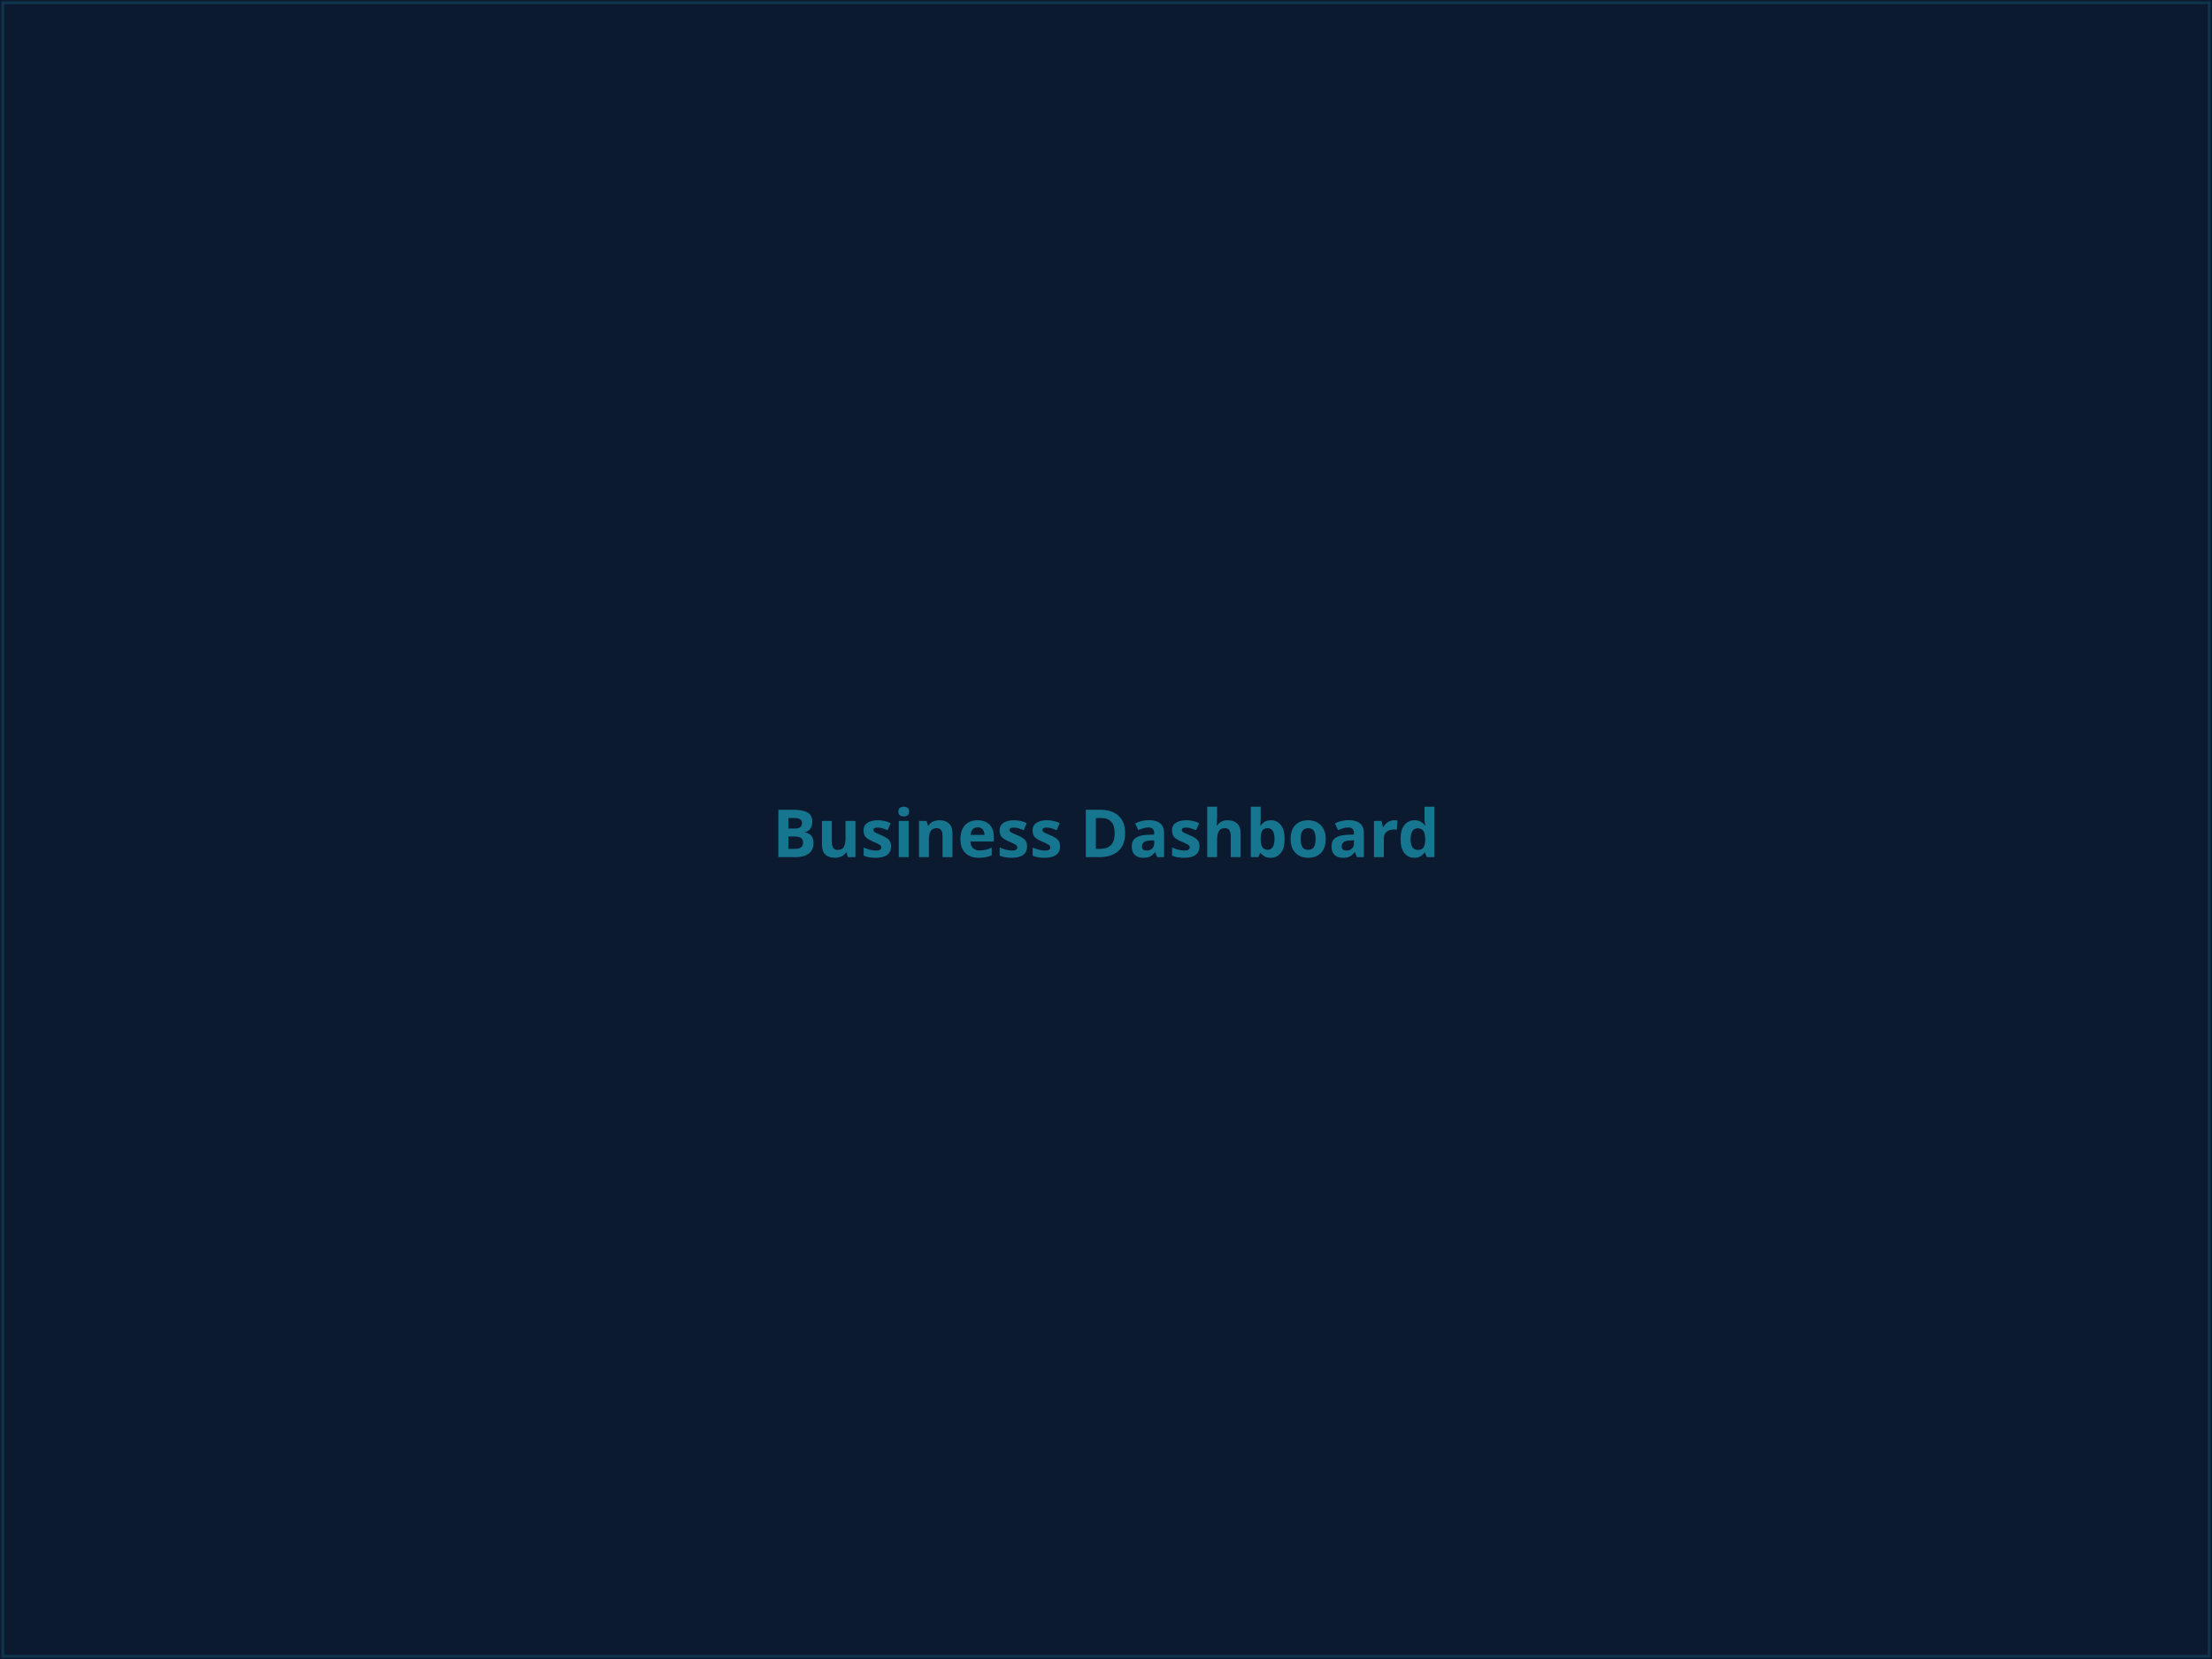
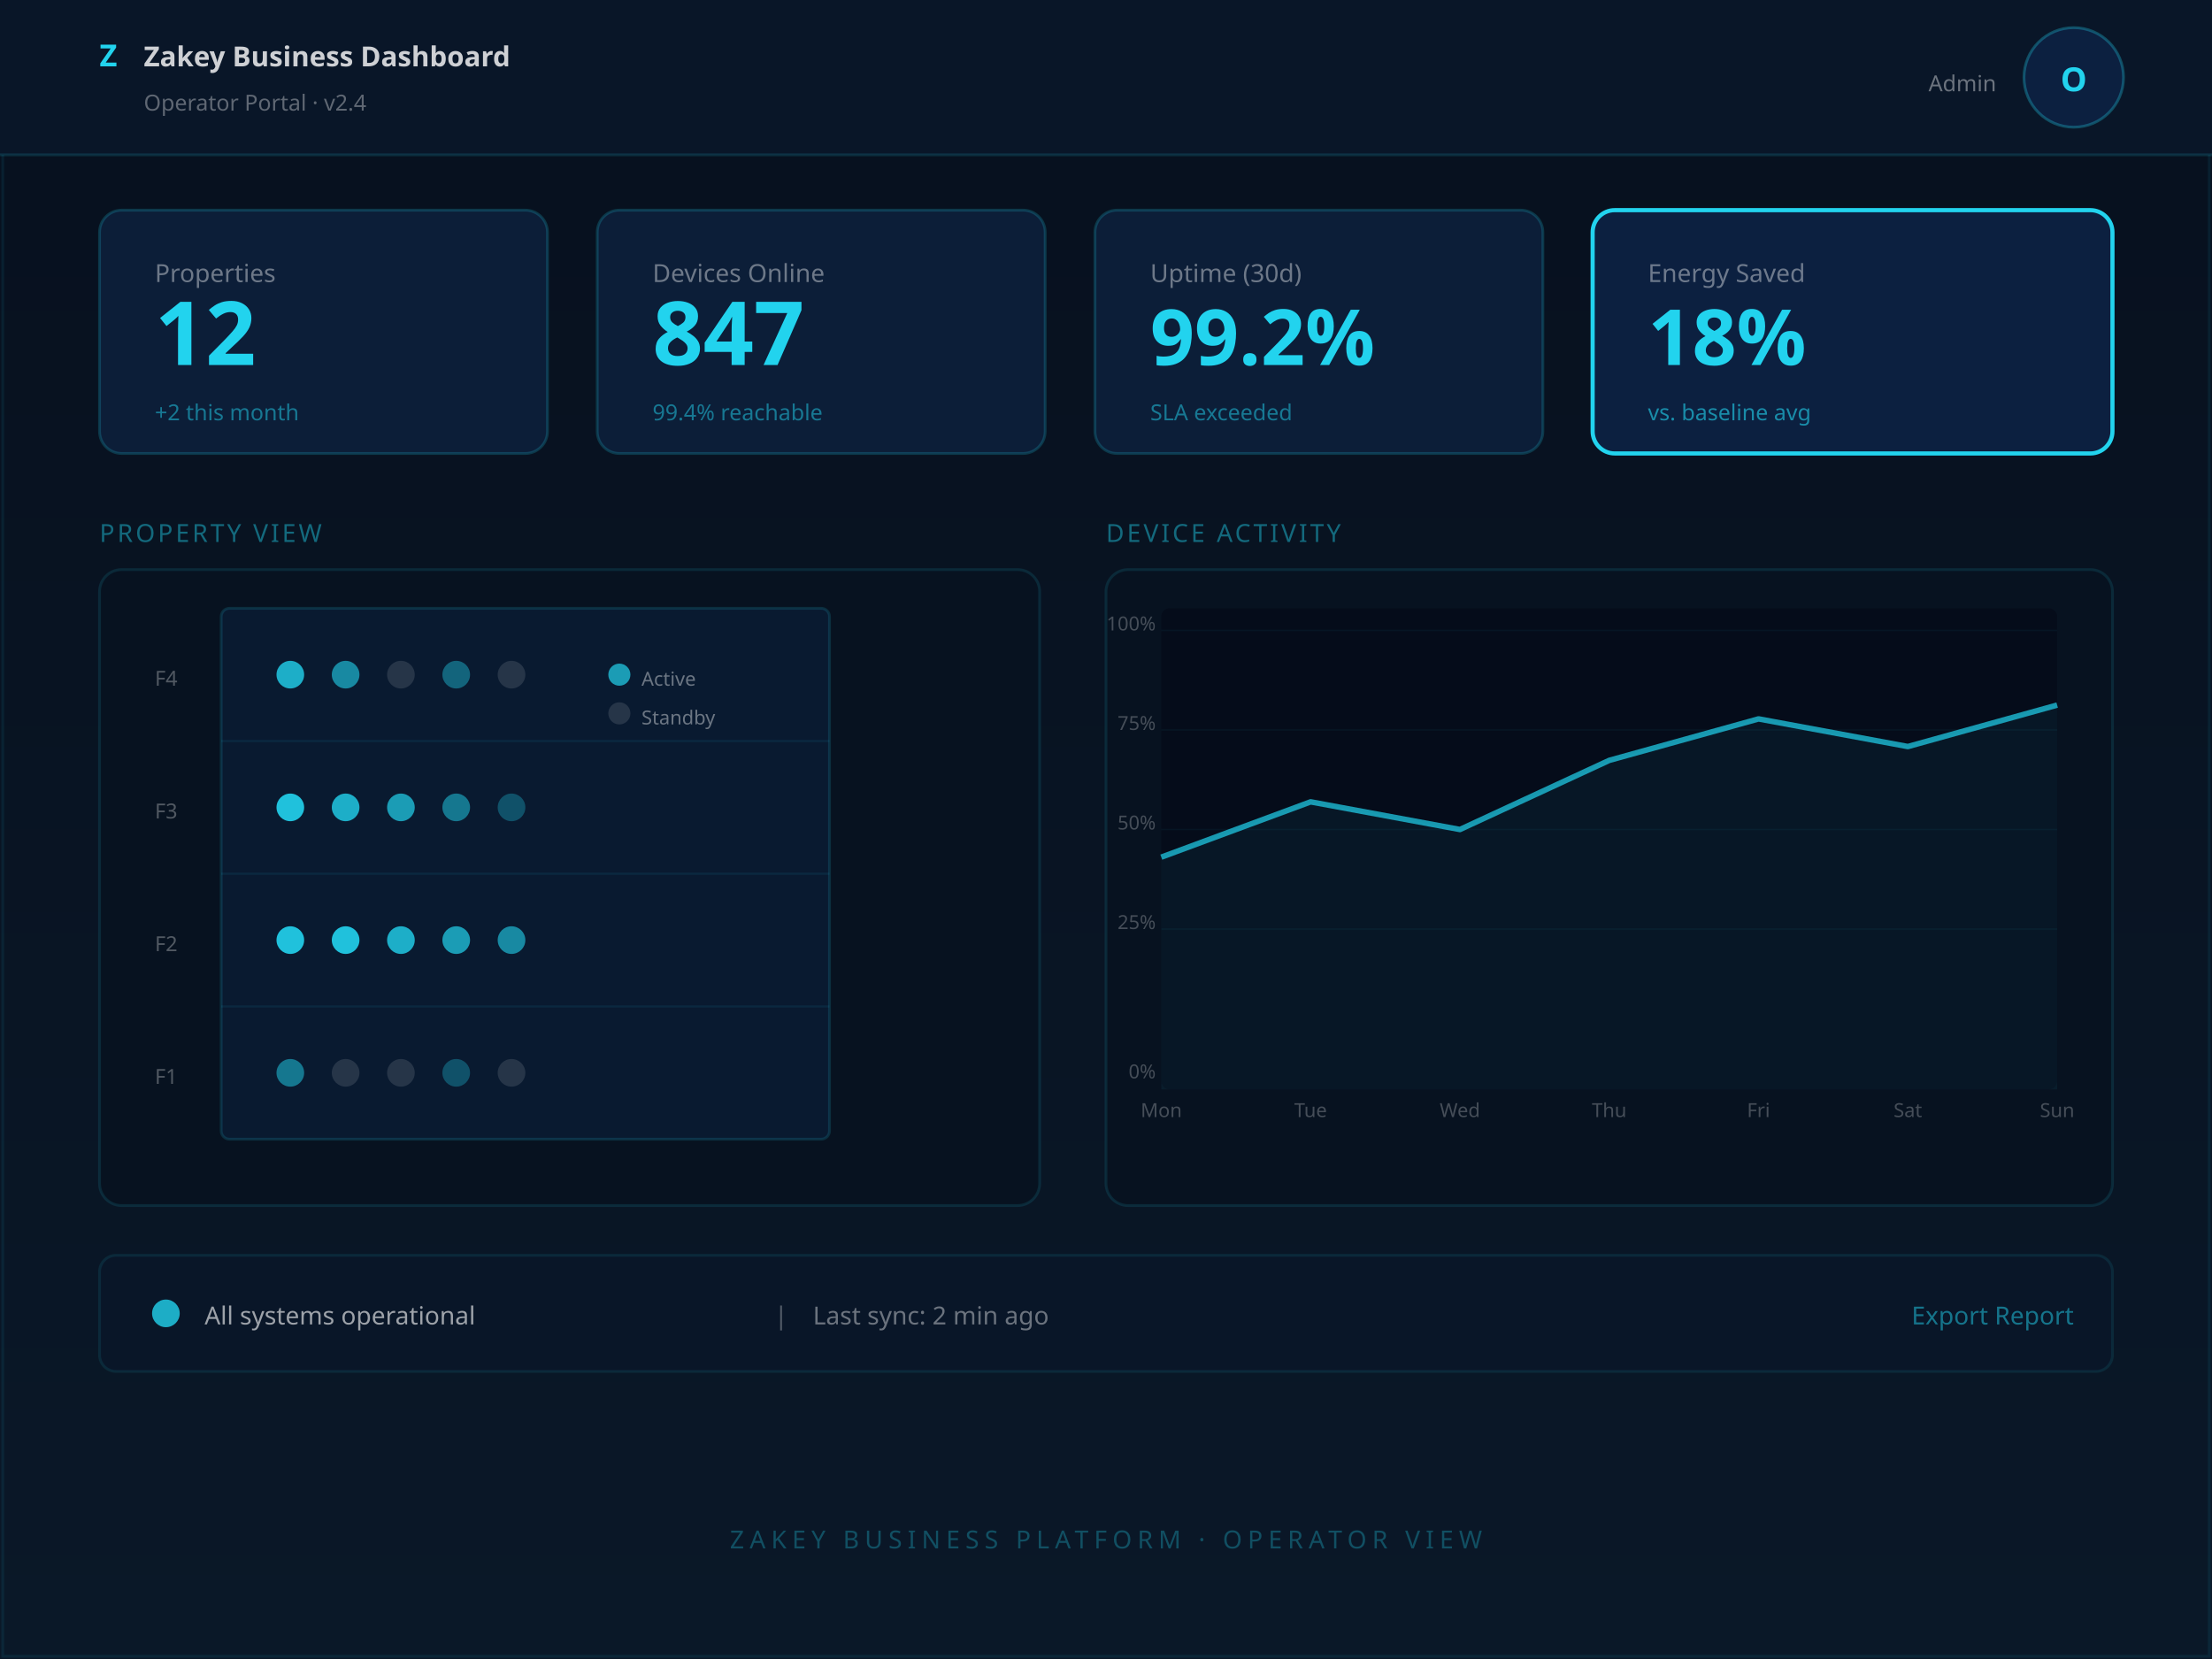
- <svg xmlns="http://www.w3.org/2000/svg" viewBox="0 0 800 600" role="img" aria-label="Business Dashboard">
-   <rect width="800" height="600" fill="#0c1a30" />
-   <rect x="1" y="1" width="798" height="598" fill="none" stroke="rgba(34,211,238,0.15)" stroke-width="1" />
-   <text x="400" y="310" text-anchor="middle" font-family="system-ui,sans-serif" font-size="24" font-weight="600" fill="rgba(34,211,238,0.5)">Business Dashboard</text>
+ <svg xmlns="http://www.w3.org/2000/svg" viewBox="0 0 800 600" role="img" aria-label="Zakey Business Operator Dashboard">
+   <defs>
+     <linearGradient id="bd-bg" x1="0%" y1="0%" x2="0%" y2="100%">
+       <stop offset="0%" stop-color="#07101e" />
+       <stop offset="100%" stop-color="#0a1828" />
+     </linearGradient>
+   </defs>
+   <rect width="800" height="600" fill="url(#bd-bg)" />
+   <rect x="1" y="1" width="798" height="598" fill="none" stroke="rgba(34,211,238,0.08)" stroke-width="1" />
+   <rect x="0" y="0" width="800" height="56" fill="#091628" />
+   <line x1="0" y1="56" x2="800" y2="56" stroke="rgba(34,211,238,0.15)" stroke-width="1" />
+   <text x="36" y="24" font-family="system-ui, sans-serif" font-size="11" font-weight="800" fill="#22d3ee" letter-spacing="1">Z</text>
+   <text x="52" y="24" font-family="system-ui, sans-serif" font-size="10" font-weight="600" fill="rgba(255,255,255,0.8)">Zakey Business Dashboard</text>
+   <text x="52" y="40" font-family="system-ui, sans-serif" font-size="8" fill="rgba(255,255,255,0.35)">Operator Portal · v2.4</text>
+   <circle cx="750" cy="28" r="18" fill="#0c2040" stroke="rgba(34,211,238,0.3)" stroke-width="1" />
+   <text x="750" y="33" text-anchor="middle" font-family="system-ui, sans-serif" font-size="12" font-weight="700" fill="#22d3ee">O</text>
+   <text x="722" y="33" text-anchor="end" font-family="system-ui, sans-serif" font-size="8" fill="rgba(255,255,255,0.4)">Admin</text>
+   <rect x="36" y="76" width="162" height="88" rx="8" fill="#0c1e38" stroke="rgba(34,211,238,0.2)" stroke-width="1" />
+   <text x="56" y="102" font-family="system-ui, sans-serif" font-size="9" fill="rgba(255,255,255,0.4)">Properties</text>
+   <text x="56" y="132" font-family="system-ui, sans-serif" font-size="32" font-weight="700" fill="#22d3ee">12</text>
+   <text x="56" y="152" font-family="system-ui, sans-serif" font-size="8" fill="rgba(34,211,238,0.5)">+2 this month</text>
+   <rect x="216" y="76" width="162" height="88" rx="8" fill="#0c1e38" stroke="rgba(34,211,238,0.2)" stroke-width="1" />
+   <text x="236" y="102" font-family="system-ui, sans-serif" font-size="9" fill="rgba(255,255,255,0.4)">Devices Online</text>
+   <text x="236" y="132" font-family="system-ui, sans-serif" font-size="32" font-weight="700" fill="#22d3ee">847</text>
+   <text x="236" y="152" font-family="system-ui, sans-serif" font-size="8" fill="rgba(34,211,238,0.5)">99.4% reachable</text>
+   <rect x="396" y="76" width="162" height="88" rx="8" fill="#0c1e38" stroke="rgba(34,211,238,0.2)" stroke-width="1" />
+   <text x="416" y="102" font-family="system-ui, sans-serif" font-size="9" fill="rgba(255,255,255,0.4)">Uptime (30d)</text>
+   <text x="416" y="132" font-family="system-ui, sans-serif" font-size="28" font-weight="700" fill="#22d3ee">99.2%</text>
+   <text x="416" y="152" font-family="system-ui, sans-serif" font-size="8" fill="rgba(34,211,238,0.5)">SLA exceeded</text>
+   <rect x="576" y="76" width="188" height="88" rx="8" fill="#0c2040" stroke="#22d3ee" stroke-width="1.5" />
+   <text x="596" y="102" font-family="system-ui, sans-serif" font-size="9" fill="rgba(255,255,255,0.4)">Energy Saved</text>
+   <text x="596" y="132" font-family="system-ui, sans-serif" font-size="28" font-weight="700" fill="#22d3ee">18%</text>
+   <text x="596" y="152" font-family="system-ui, sans-serif" font-size="8" fill="rgba(34,211,238,0.6)">vs. baseline avg</text>
+   <text x="36" y="196" font-family="system-ui, sans-serif" font-size="9" fill="rgba(34,211,238,0.45)" letter-spacing="1">PROPERTY VIEW</text>
+   <rect x="36" y="206" width="340" height="230" rx="8" fill="#071220" stroke="rgba(34,211,238,0.12)" stroke-width="1" />
+   <rect x="80" y="220" width="220" height="192" rx="3" fill="#091a30" stroke="rgba(34,211,238,0.15)" stroke-width="1" />
+   <line x1="80" y1="268" x2="300" y2="268" stroke="rgba(34,211,238,0.08)" stroke-width="0.8" />
+   <line x1="80" y1="316" x2="300" y2="316" stroke="rgba(34,211,238,0.08)" stroke-width="0.8" />
+   <line x1="80" y1="364" x2="300" y2="364" stroke="rgba(34,211,238,0.08)" stroke-width="0.8" />
+   <g font-family="system-ui, sans-serif" font-size="7.5" fill="rgba(255,255,255,0.3)">
+     <text x="56" y="248">F4</text>
+     <text x="56" y="296">F3</text>
+     <text x="56" y="344">F2</text>
+     <text x="56" y="392">F1</text>
+   </g>
+   <circle cx="105" cy="244" r="5" fill="#22d3ee" opacity="0.8" />
+   <circle cx="125" cy="244" r="5" fill="#22d3ee" opacity="0.6" />
+   <circle cx="145" cy="244" r="5" fill="rgba(255,255,255,0.12)" />
+   <circle cx="165" cy="244" r="5" fill="#22d3ee" opacity="0.4" />
+   <circle cx="185" cy="244" r="5" fill="rgba(255,255,255,0.12)" />
+   <circle cx="105" cy="292" r="5" fill="#22d3ee" opacity="0.9" />
+   <circle cx="125" cy="292" r="5" fill="#22d3ee" opacity="0.8" />
+   <circle cx="145" cy="292" r="5" fill="#22d3ee" opacity="0.7" />
+   <circle cx="165" cy="292" r="5" fill="#22d3ee" opacity="0.5" />
+   <circle cx="185" cy="292" r="5" fill="#22d3ee" opacity="0.3" />
+   <circle cx="105" cy="340" r="5" fill="#22d3ee" opacity="0.9" />
+   <circle cx="125" cy="340" r="5" fill="#22d3ee" opacity="0.9" />
+   <circle cx="145" cy="340" r="5" fill="#22d3ee" opacity="0.8" />
+   <circle cx="165" cy="340" r="5" fill="#22d3ee" opacity="0.7" />
+   <circle cx="185" cy="340" r="5" fill="#22d3ee" opacity="0.6" />
+   <circle cx="105" cy="388" r="5" fill="#22d3ee" opacity="0.5" />
+   <circle cx="125" cy="388" r="5" fill="rgba(255,255,255,0.12)" />
+   <circle cx="145" cy="388" r="5" fill="rgba(255,255,255,0.12)" />
+   <circle cx="165" cy="388" r="5" fill="#22d3ee" opacity="0.3" />
+   <circle cx="185" cy="388" r="5" fill="rgba(255,255,255,0.12)" />
+   <circle cx="224" cy="244" r="4" fill="#22d3ee" opacity="0.7" />
+   <text x="232" y="248" font-family="system-ui, sans-serif" font-size="7" fill="rgba(255,255,255,0.4)">Active</text>
+   <circle cx="224" cy="258" r="4" fill="rgba(255,255,255,0.12)" />
+   <text x="232" y="262" font-family="system-ui, sans-serif" font-size="7" fill="rgba(255,255,255,0.4)">Standby</text>
+   <text x="400" y="196" font-family="system-ui, sans-serif" font-size="9" fill="rgba(34,211,238,0.45)" letter-spacing="1">DEVICE ACTIVITY</text>
+   <rect x="400" y="206" width="364" height="230" rx="8" fill="#071220" stroke="rgba(34,211,238,0.12)" stroke-width="1" />
+   <rect x="420" y="220" width="324" height="174" rx="3" fill="#050c1a" />
+   <g font-family="system-ui, sans-serif" font-size="7" fill="rgba(255,255,255,0.25)" text-anchor="end">
+     <text x="418" y="228">100%</text>
+     <text x="418" y="264">75%</text>
+     <text x="418" y="300">50%</text>
+     <text x="418" y="336">25%</text>
+     <text x="418" y="390">0%</text>
+   </g>
+   <g stroke="rgba(34,211,238,0.05)" stroke-width="0.5">
+     <line x1="420" y1="228" x2="744" y2="228" />
+     <line x1="420" y1="264" x2="744" y2="264" />
+     <line x1="420" y1="300" x2="744" y2="300" />
+     <line x1="420" y1="336" x2="744" y2="336" />
+   </g>
+   <polyline points="420,310 474,290 528,300 582,275 636,260 690,270 744,255" fill="none" stroke="#22d3ee" stroke-width="2" stroke-opacity="0.7" stroke-linejoin="round" />
+   <polygon points="420,394 420,310 474,290 528,300 582,275 636,260 690,270 744,255 744,394" fill="rgba(34,211,238,0.06)" stroke="none" />
+   <g font-family="system-ui, sans-serif" font-size="7" fill="rgba(255,255,255,0.25)" text-anchor="middle">
+     <text x="420" y="404">Mon</text>
+     <text x="474" y="404">Tue</text>
+     <text x="528" y="404">Wed</text>
+     <text x="582" y="404">Thu</text>
+     <text x="636" y="404">Fri</text>
+     <text x="690" y="404">Sat</text>
+     <text x="744" y="404">Sun</text>
+   </g>
+   <rect x="36" y="454" width="728" height="42" rx="6" fill="#091628" stroke="rgba(34,211,238,0.1)" stroke-width="1" />
+   <circle cx="60" cy="475" r="5" fill="#22d3ee" opacity="0.8" />
+   <text x="74" y="479" font-family="system-ui, sans-serif" font-size="9" fill="rgba(255,255,255,0.6)">All systems operational</text>
+   <text x="280" y="479" font-family="system-ui, sans-serif" font-size="9" fill="rgba(255,255,255,0.3)">|</text>
+   <text x="294" y="479" font-family="system-ui, sans-serif" font-size="9" fill="rgba(255,255,255,0.4)">Last sync: 2 min ago</text>
+   <text x="750" y="479" text-anchor="end" font-family="system-ui, sans-serif" font-size="9" fill="rgba(34,211,238,0.5)">Export Report</text>
+   <text x="400" y="560" text-anchor="middle" font-family="system-ui, sans-serif" font-size="9" fill="rgba(34,211,238,0.3)" letter-spacing="2">ZAKEY BUSINESS PLATFORM · OPERATOR VIEW</text>
</svg>
